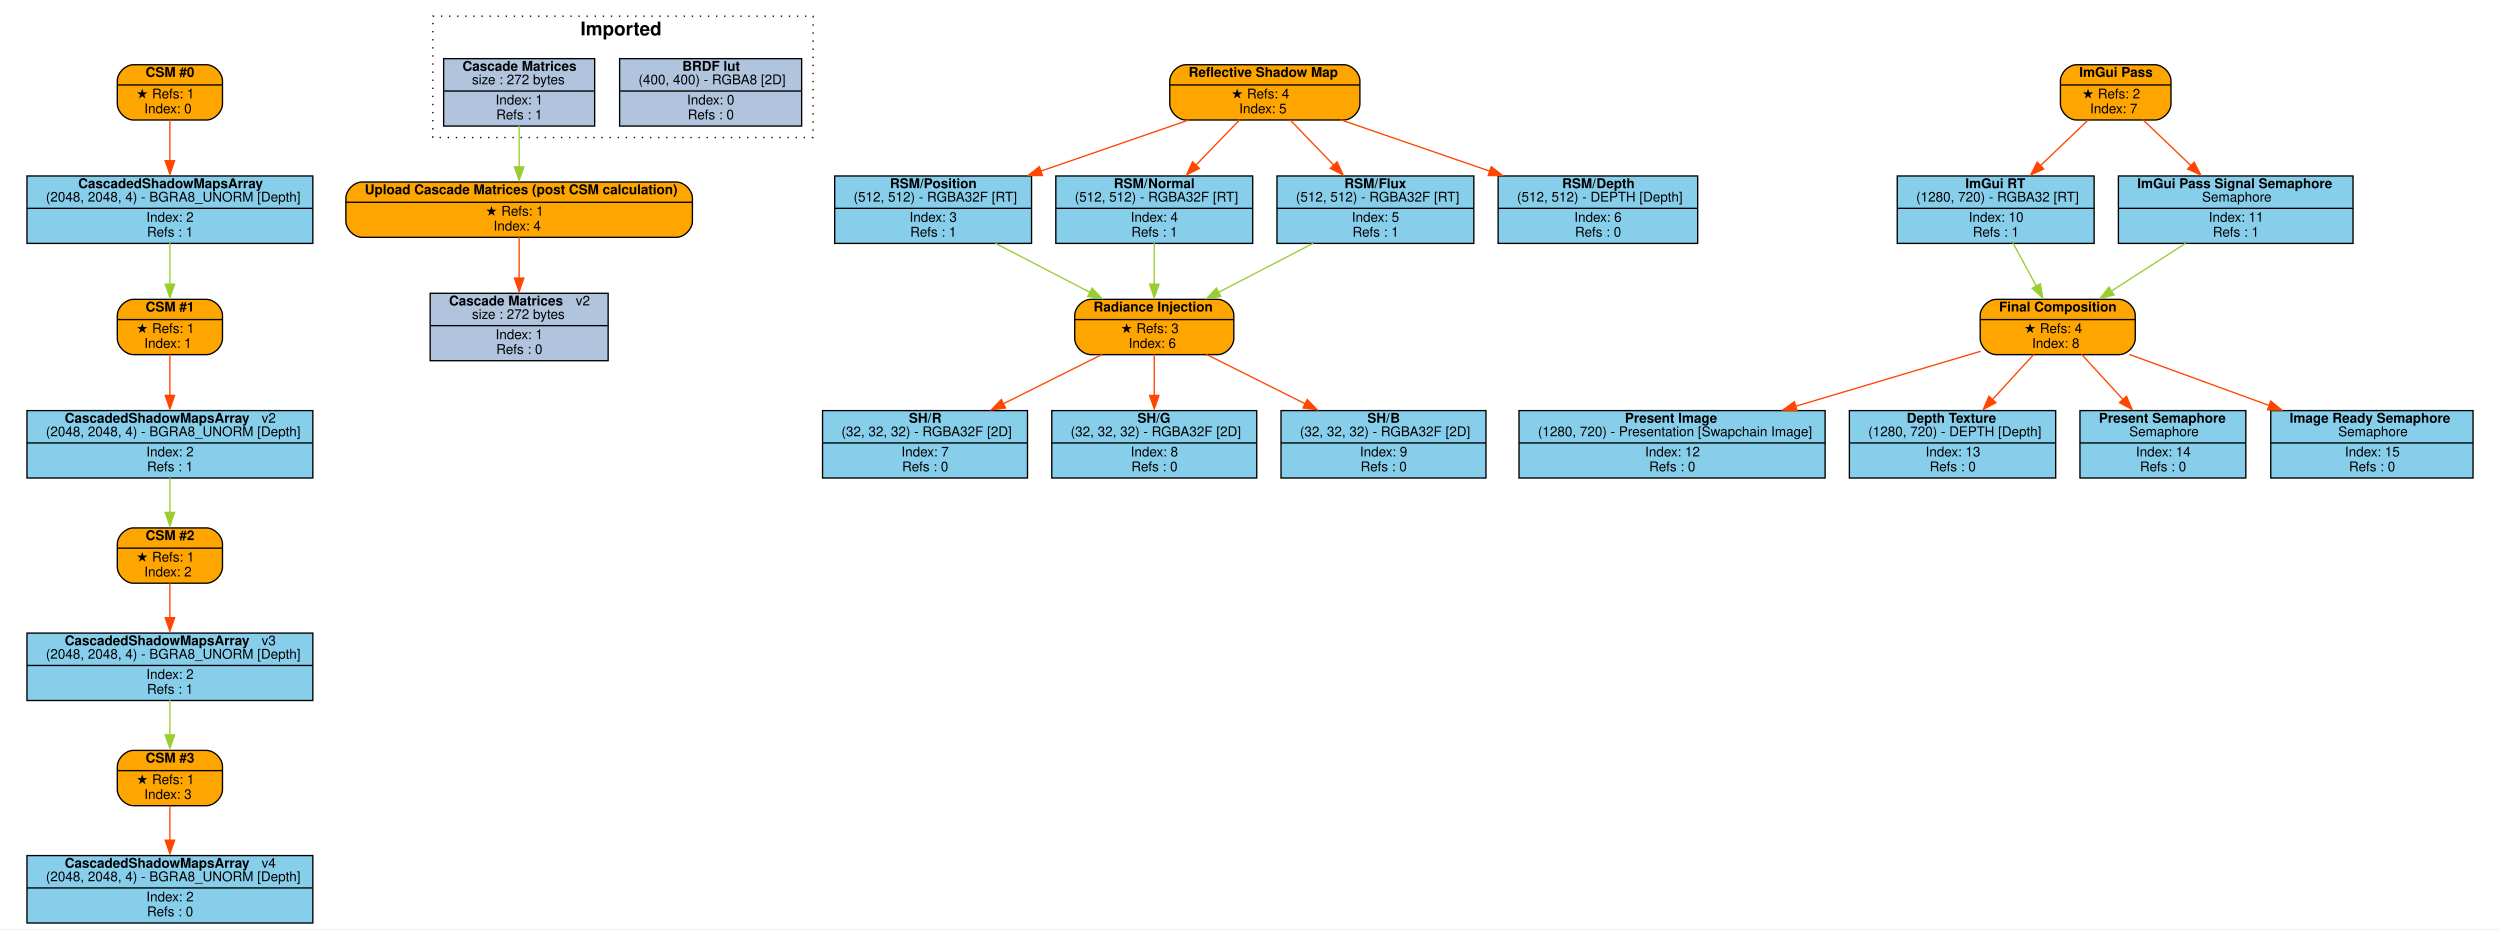
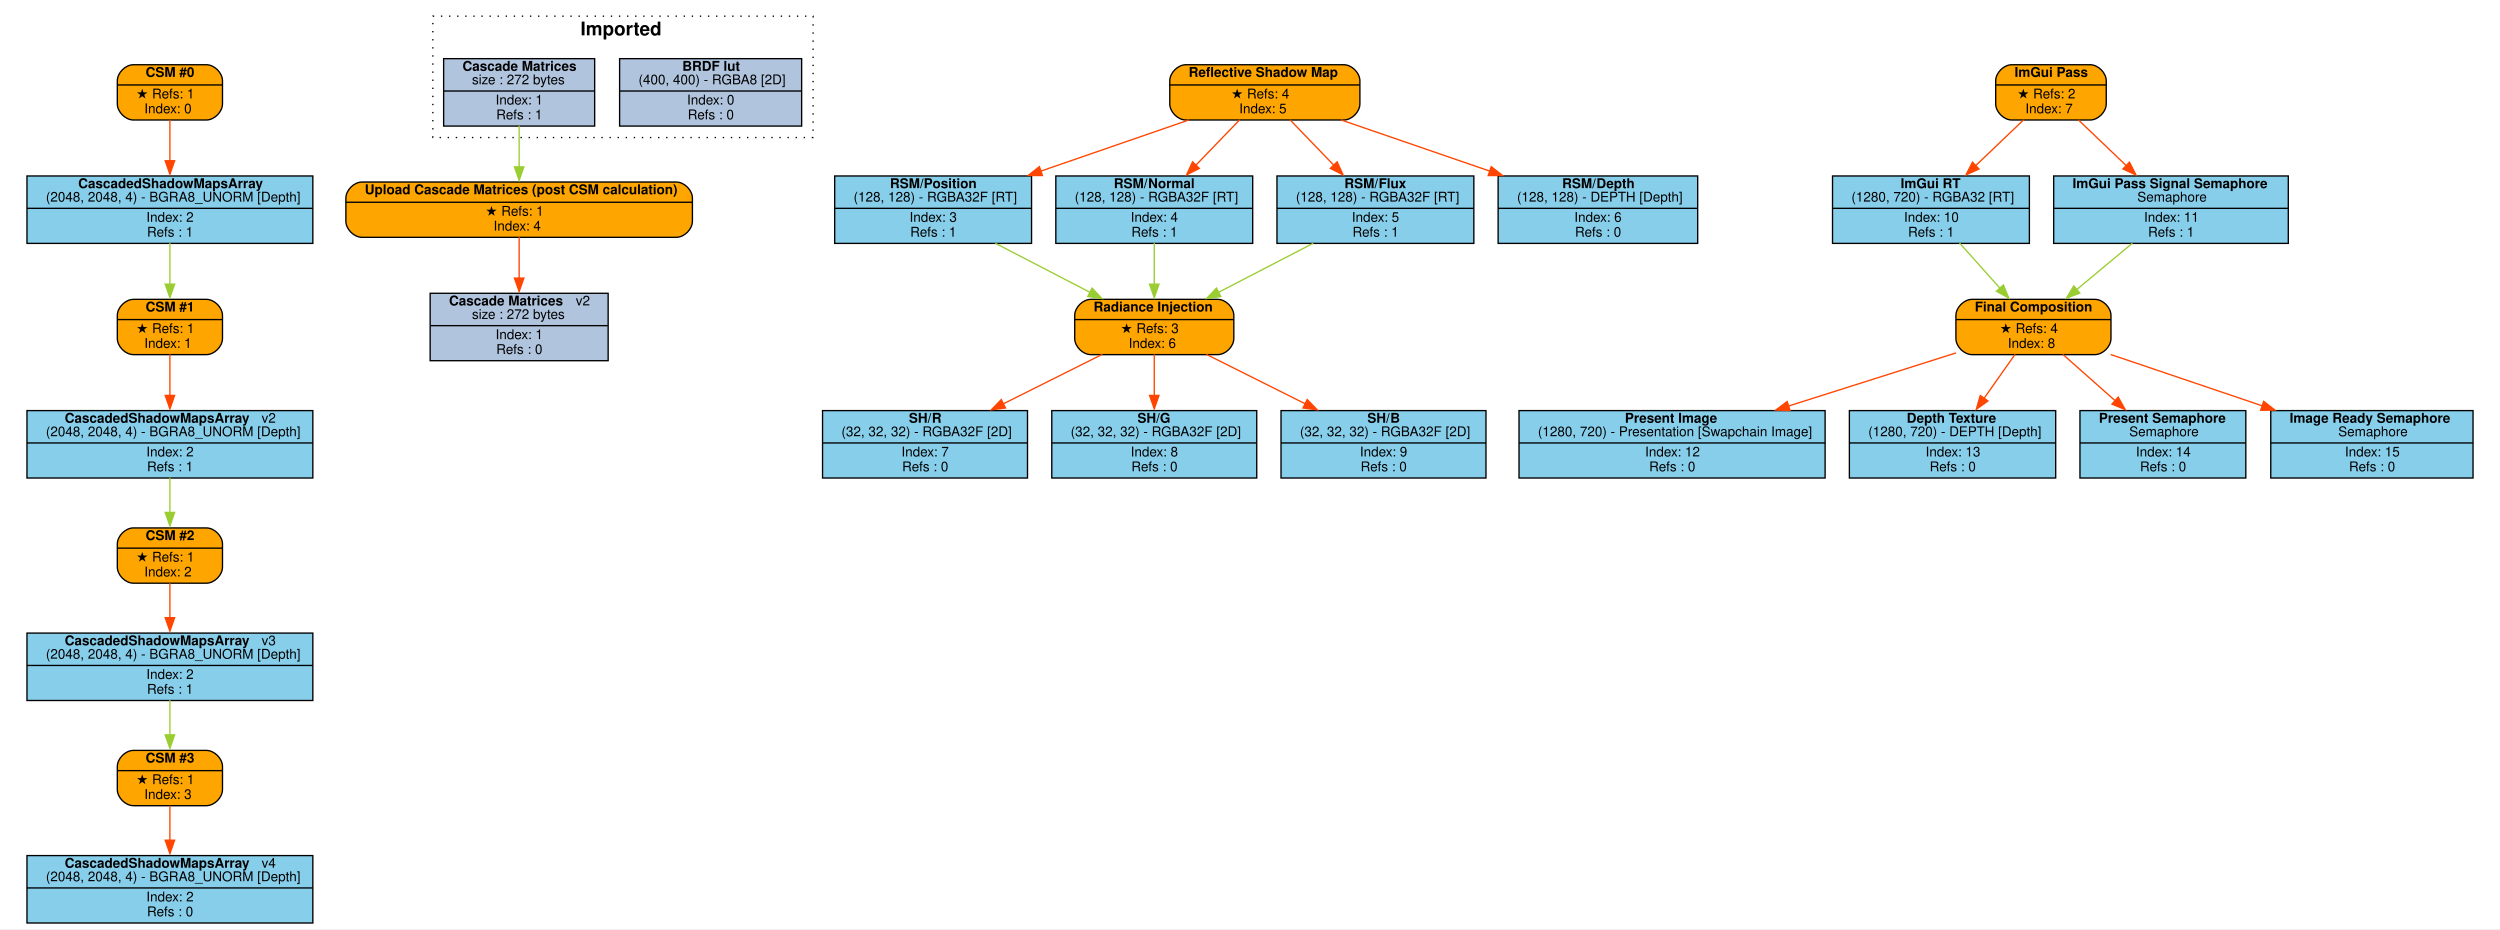
<svg xmlns="http://www.w3.org/2000/svg" width="1854pt" height="689pt" viewBox="0.00 0.00 1854.00 689.00">
  <g id="graph0" class="graph" transform="scale(1 1) rotate(0) translate(4 685)">
    <polygon fill="white" stroke="none" points="-4,4 -4,-685 1850,-685 1850,4 -4,4" />
+     <g id="clust32" class="cluster">
+ </g>
    <g id="clust34" class="cluster">
</g>
+     <g id="clust37" class="cluster">
+ </g>
    <g id="clust31" class="cluster">
</g>
    <g id="clust36" class="cluster">
</g>
    <g id="clust35" class="cluster">
</g>
-     <g id="clust32" class="cluster">
+     <g id="clust38" class="cluster">
+ </g>
+     <g id="clust30" class="cluster">
</g>
    <g id="clust33" class="cluster">
- </g>
-     <g id="clust38" class="cluster">
- </g>
-     <g id="clust37" class="cluster">
- </g>
-     <g id="clust30" class="cluster">
</g>
    <g id="clust39" class="cluster">
      <polygon fill="none" stroke="black" stroke-dasharray="1,5" points="317,-583 317,-673 599,-673 599,-583 317,-583" />
      <text text-anchor="start" x="422.5" y="-658.8" font-family="Helvetica,sans-Serif" font-size="14.00"> </text>
      <text text-anchor="start" x="426.5" y="-658.8" font-family="Helvetica,sans-Serif" font-weight="bold" font-size="14.00">Imported</text>
      <text text-anchor="start" x="489.5" y="-658.8" font-family="Helvetica,sans-Serif" font-size="14.00"> </text>
    </g>
    <g id="node1" class="node">
      <path fill="orange" stroke="black" d="M95,-596C95,-596 149,-596 149,-596 155,-596 161,-602 161,-608 161,-608 161,-625 161,-625 161,-631 155,-637 149,-637 149,-637 95,-637 95,-637 89,-637 83,-631 83,-625 83,-625 83,-608 83,-608 83,-602 89,-596 95,-596" />
      <text text-anchor="start" x="104" y="-628" font-family="Helvetica,sans-Serif" font-weight="bold" font-size="10.00">CSM #0</text>
      <polyline fill="none" stroke="black" points="83,-622 161,-622" />
      <text text-anchor="start" x="97" y="-612" font-family="Helvetica,sans-Serif" font-size="10.00">★ Refs: 1</text>
      <text text-anchor="start" x="103" y="-601" font-family="Helvetica,sans-Serif" font-size="10.00"> Index: 0</text>
    </g>
    <g id="node12" class="node">
      <polygon fill="skyblue" stroke="black" points="16,-504.5 16,-554.5 228,-554.5 228,-504.5 16,-504.5" />
      <text text-anchor="start" x="54" y="-545.5" font-family="Helvetica,sans-Serif" font-weight="bold" font-size="10.00">CascadedShadowMapsArray</text>
      <text text-anchor="start" x="30" y="-535.5" font-family="Helvetica,sans-Serif" font-size="10.00">(2048, 2048, 4) - BGRA8_UNORM [Depth]</text>
      <polyline fill="none" stroke="black" points="16,-530.5 228,-530.5" />
      <text text-anchor="start" x="104.5" y="-520.5" font-family="Helvetica,sans-Serif" font-size="10.00">Index: 2</text>
      <text text-anchor="start" x="105" y="-509.5" font-family="Helvetica,sans-Serif" font-size="10.00">Refs : 1</text>
    </g>
    <g id="edge1" class="edge">
      <path fill="none" stroke="orangered" d="M122,-596.21C122,-587.17 122,-576.11 122,-565.66" />
      <polygon fill="orangered" stroke="orangered" points="125.5,-565.78 122,-555.78 118.5,-565.78 125.5,-565.78" />
    </g>
    <g id="node2" class="node">
      <path fill="orange" stroke="black" d="M95,-422C95,-422 149,-422 149,-422 155,-422 161,-428 161,-434 161,-434 161,-451 161,-451 161,-457 155,-463 149,-463 149,-463 95,-463 95,-463 89,-463 83,-457 83,-451 83,-451 83,-434 83,-434 83,-428 89,-422 95,-422" />
      <text text-anchor="start" x="104" y="-454" font-family="Helvetica,sans-Serif" font-weight="bold" font-size="10.00">CSM #1</text>
      <polyline fill="none" stroke="black" points="83,-448 161,-448" />
      <text text-anchor="start" x="97" y="-438" font-family="Helvetica,sans-Serif" font-size="10.00">★ Refs: 1</text>
      <text text-anchor="start" x="103" y="-427" font-family="Helvetica,sans-Serif" font-size="10.00"> Index: 1</text>
    </g>
    <g id="node13" class="node">
      <polygon fill="skyblue" stroke="black" points="16,-330.5 16,-380.5 228,-380.5 228,-330.5 16,-330.5" />
      <text text-anchor="start" x="44" y="-371.5" font-family="Helvetica,sans-Serif" font-weight="bold" font-size="10.00">CascadedShadowMapsArray</text>
      <text text-anchor="start" x="180" y="-371.5" font-family="Helvetica,sans-Serif" font-size="10.00">   </text>
      <text text-anchor="start" x="190" y="-371.5" font-family="Helvetica,sans-Serif" font-size="10.00">v2</text>
      <text text-anchor="start" x="30" y="-361.5" font-family="Helvetica,sans-Serif" font-size="10.00">(2048, 2048, 4) - BGRA8_UNORM [Depth]</text>
      <polyline fill="none" stroke="black" points="16,-356.5 228,-356.5" />
      <text text-anchor="start" x="104.5" y="-346.5" font-family="Helvetica,sans-Serif" font-size="10.00">Index: 2</text>
      <text text-anchor="start" x="105" y="-335.5" font-family="Helvetica,sans-Serif" font-size="10.00">Refs : 1</text>
    </g>
    <g id="edge2" class="edge">
      <path fill="none" stroke="orangered" d="M122,-422.21C122,-413.17 122,-402.11 122,-391.66" />
      <polygon fill="orangered" stroke="orangered" points="125.5,-391.78 122,-381.78 118.5,-391.78 125.5,-391.78" />
    </g>
    <g id="node3" class="node">
      <path fill="orange" stroke="black" d="M95,-252.5C95,-252.5 149,-252.5 149,-252.5 155,-252.5 161,-258.5 161,-264.5 161,-264.5 161,-281.5 161,-281.5 161,-287.5 155,-293.5 149,-293.5 149,-293.5 95,-293.5 95,-293.5 89,-293.5 83,-287.5 83,-281.5 83,-281.5 83,-264.5 83,-264.5 83,-258.5 89,-252.5 95,-252.5" />
      <text text-anchor="start" x="104" y="-284.5" font-family="Helvetica,sans-Serif" font-weight="bold" font-size="10.00">CSM #2</text>
      <polyline fill="none" stroke="black" points="83,-278.5 161,-278.5" />
      <text text-anchor="start" x="97" y="-268.5" font-family="Helvetica,sans-Serif" font-size="10.00">★ Refs: 1</text>
      <text text-anchor="start" x="103" y="-257.5" font-family="Helvetica,sans-Serif" font-size="10.00"> Index: 2</text>
    </g>
    <g id="node14" class="node">
      <polygon fill="skyblue" stroke="black" points="16,-165.5 16,-215.5 228,-215.5 228,-165.5 16,-165.5" />
      <text text-anchor="start" x="44" y="-206.5" font-family="Helvetica,sans-Serif" font-weight="bold" font-size="10.00">CascadedShadowMapsArray</text>
      <text text-anchor="start" x="180" y="-206.5" font-family="Helvetica,sans-Serif" font-size="10.00">   </text>
      <text text-anchor="start" x="190" y="-206.5" font-family="Helvetica,sans-Serif" font-size="10.00">v3</text>
      <text text-anchor="start" x="30" y="-196.5" font-family="Helvetica,sans-Serif" font-size="10.00">(2048, 2048, 4) - BGRA8_UNORM [Depth]</text>
      <polyline fill="none" stroke="black" points="16,-191.5 228,-191.5" />
      <text text-anchor="start" x="104.5" y="-181.5" font-family="Helvetica,sans-Serif" font-size="10.00">Index: 2</text>
      <text text-anchor="start" x="105" y="-170.5" font-family="Helvetica,sans-Serif" font-size="10.00">Refs : 1</text>
    </g>
    <g id="edge3" class="edge">
      <path fill="none" stroke="orangered" d="M122,-252.51C122,-244.75 122,-235.56 122,-226.71" />
      <polygon fill="orangered" stroke="orangered" points="125.5,-226.92 122,-216.92 118.5,-226.92 125.5,-226.92" />
    </g>
    <g id="node4" class="node">
      <path fill="orange" stroke="black" d="M95,-87.5C95,-87.5 149,-87.5 149,-87.5 155,-87.5 161,-93.5 161,-99.5 161,-99.5 161,-116.5 161,-116.5 161,-122.5 155,-128.5 149,-128.5 149,-128.5 95,-128.5 95,-128.5 89,-128.5 83,-122.5 83,-116.5 83,-116.5 83,-99.5 83,-99.5 83,-93.5 89,-87.5 95,-87.5" />
      <text text-anchor="start" x="104" y="-119.5" font-family="Helvetica,sans-Serif" font-weight="bold" font-size="10.00">CSM #3</text>
      <polyline fill="none" stroke="black" points="83,-113.5 161,-113.5" />
      <text text-anchor="start" x="97" y="-103.5" font-family="Helvetica,sans-Serif" font-size="10.00">★ Refs: 1</text>
      <text text-anchor="start" x="103" y="-92.5" font-family="Helvetica,sans-Serif" font-size="10.00"> Index: 3</text>
    </g>
    <g id="node15" class="node">
      <polygon fill="skyblue" stroke="black" points="16,-0.5 16,-50.5 228,-50.5 228,-0.5 16,-0.5" />
      <text text-anchor="start" x="44" y="-41.5" font-family="Helvetica,sans-Serif" font-weight="bold" font-size="10.00">CascadedShadowMapsArray</text>
      <text text-anchor="start" x="180" y="-41.5" font-family="Helvetica,sans-Serif" font-size="10.00">   </text>
      <text text-anchor="start" x="190" y="-41.5" font-family="Helvetica,sans-Serif" font-size="10.00">v4</text>
      <text text-anchor="start" x="30" y="-31.5" font-family="Helvetica,sans-Serif" font-size="10.00">(2048, 2048, 4) - BGRA8_UNORM [Depth]</text>
      <polyline fill="none" stroke="black" points="16,-26.5 228,-26.5" />
      <text text-anchor="start" x="104.5" y="-16.5" font-family="Helvetica,sans-Serif" font-size="10.00">Index: 2</text>
      <text text-anchor="start" x="105" y="-5.5" font-family="Helvetica,sans-Serif" font-size="10.00">Refs : 0</text>
    </g>
    <g id="edge4" class="edge">
      <path fill="none" stroke="orangered" d="M122,-87.51C122,-79.75 122,-70.56 122,-61.71" />
      <polygon fill="orangered" stroke="orangered" points="125.5,-61.92 122,-51.92 118.5,-61.92 125.5,-61.92" />
    </g>
    <g id="node5" class="node">
      <path fill="orange" stroke="black" d="M264.5,-509C264.5,-509 497.5,-509 497.5,-509 503.5,-509 509.5,-515 509.5,-521 509.5,-521 509.5,-538 509.5,-538 509.5,-544 503.5,-550 497.5,-550 497.5,-550 264.5,-550 264.5,-550 258.5,-550 252.5,-544 252.5,-538 252.5,-538 252.5,-521 252.5,-521 252.5,-515 258.5,-509 264.5,-509" />
      <text text-anchor="start" x="266.5" y="-541" font-family="Helvetica,sans-Serif" font-weight="bold" font-size="10.00">Upload Cascade Matrices (post CSM calculation)</text>
      <polyline fill="none" stroke="black" points="252.5,-535 509.5,-535" />
      <text text-anchor="start" x="356" y="-525" font-family="Helvetica,sans-Serif" font-size="10.00">★ Refs: 1</text>
      <text text-anchor="start" x="362" y="-514" font-family="Helvetica,sans-Serif" font-size="10.00"> Index: 4</text>
    </g>
    <g id="node16" class="node">
      <polygon fill="lightsteelblue" stroke="black" points="315,-417.5 315,-467.5 447,-467.5 447,-417.5 315,-417.5" />
      <text text-anchor="start" x="329" y="-458.5" font-family="Helvetica,sans-Serif" font-weight="bold" font-size="10.00">Cascade Matrices</text>
      <text text-anchor="start" x="413" y="-458.5" font-family="Helvetica,sans-Serif" font-size="10.00">   </text>
      <text text-anchor="start" x="423" y="-458.5" font-family="Helvetica,sans-Serif" font-size="10.00">v2</text>
      <text text-anchor="start" x="346" y="-448.5" font-family="Helvetica,sans-Serif" font-size="10.00">size : 272 bytes</text>
      <polyline fill="none" stroke="black" points="315,-443.5 447,-443.5" />
      <text text-anchor="start" x="363.5" y="-433.5" font-family="Helvetica,sans-Serif" font-size="10.00">Index: 1</text>
      <text text-anchor="start" x="364" y="-422.5" font-family="Helvetica,sans-Serif" font-size="10.00">Refs : 0</text>
    </g>
    <g id="edge5" class="edge">
      <path fill="none" stroke="orangered" d="M381,-509.21C381,-500.17 381,-489.11 381,-478.66" />
      <polygon fill="orangered" stroke="orangered" points="384.5,-478.78 381,-468.78 377.5,-478.78 384.5,-478.78" />
    </g>
    <g id="node6" class="node">
      <path fill="orange" stroke="black" d="M875.5,-596C875.5,-596 992.5,-596 992.5,-596 998.5,-596 1004.5,-602 1004.5,-608 1004.5,-608 1004.5,-625 1004.5,-625 1004.5,-631 998.5,-637 992.5,-637 992.5,-637 875.5,-637 875.5,-637 869.5,-637 863.5,-631 863.5,-625 863.5,-625 863.5,-608 863.5,-608 863.5,-602 869.5,-596 875.5,-596" />
      <text text-anchor="start" x="877.5" y="-628" font-family="Helvetica,sans-Serif" font-weight="bold" font-size="10.00">Reflective Shadow Map</text>
      <polyline fill="none" stroke="black" points="863.5,-622 1004.5,-622" />
      <text text-anchor="start" x="909" y="-612" font-family="Helvetica,sans-Serif" font-size="10.00">★ Refs: 4</text>
      <text text-anchor="start" x="915" y="-601" font-family="Helvetica,sans-Serif" font-size="10.00"> Index: 5</text>
    </g>
    <g id="node17" class="node">
      <polygon fill="skyblue" stroke="black" points="615,-504.5 615,-554.5 761,-554.5 761,-504.5 615,-504.5" />
      <text text-anchor="start" x="656" y="-545.5" font-family="Helvetica,sans-Serif" font-weight="bold" font-size="10.00">RSM/Position</text>
-       <text text-anchor="start" x="629" y="-535.5" font-family="Helvetica,sans-Serif" font-size="10.00">(512, 512) - RGBA32F [RT]</text>
+       <text text-anchor="start" x="629" y="-535.5" font-family="Helvetica,sans-Serif" font-size="10.00">(128, 128) - RGBA32F [RT]</text>
      <polyline fill="none" stroke="black" points="615,-530.5 761,-530.5" />
      <text text-anchor="start" x="670.5" y="-520.5" font-family="Helvetica,sans-Serif" font-size="10.00">Index: 3</text>
      <text text-anchor="start" x="671" y="-509.5" font-family="Helvetica,sans-Serif" font-size="10.00">Refs : 1</text>
    </g>
    <g id="edge6" class="edge">
      <path fill="none" stroke="orangered" d="M877.87,-596.11C845.22,-584.82 803.53,-570.42 767.54,-557.98" />
      <polygon fill="orangered" stroke="orangered" points="769.09,-554.82 758.49,-554.86 766.8,-561.43 769.09,-554.82" />
    </g>
    <g id="node18" class="node">
      <polygon fill="skyblue" stroke="black" points="779,-504.5 779,-554.5 925,-554.5 925,-504.5 779,-504.5" />
      <text text-anchor="start" x="822" y="-545.5" font-family="Helvetica,sans-Serif" font-weight="bold" font-size="10.00">RSM/Normal</text>
-       <text text-anchor="start" x="793" y="-535.5" font-family="Helvetica,sans-Serif" font-size="10.00">(512, 512) - RGBA32F [RT]</text>
+       <text text-anchor="start" x="793" y="-535.5" font-family="Helvetica,sans-Serif" font-size="10.00">(128, 128) - RGBA32F [RT]</text>
      <polyline fill="none" stroke="black" points="779,-530.5 925,-530.5" />
      <text text-anchor="start" x="834.5" y="-520.5" font-family="Helvetica,sans-Serif" font-size="10.00">Index: 4</text>
      <text text-anchor="start" x="835" y="-509.5" font-family="Helvetica,sans-Serif" font-size="10.00">Refs : 1</text>
    </g>
    <g id="edge7" class="edge">
      <path fill="none" stroke="orangered" d="M915.39,-596.21C905.73,-586.2 893.69,-573.71 882.69,-562.32" />
      <polygon fill="orangered" stroke="orangered" points="885.44,-560.12 875.98,-555.35 880.4,-564.98 885.44,-560.12" />
    </g>
    <g id="node19" class="node">
      <polygon fill="skyblue" stroke="black" points="943,-504.5 943,-554.5 1089,-554.5 1089,-504.5 943,-504.5" />
      <text text-anchor="start" x="993" y="-545.5" font-family="Helvetica,sans-Serif" font-weight="bold" font-size="10.00">RSM/Flux</text>
-       <text text-anchor="start" x="957" y="-535.5" font-family="Helvetica,sans-Serif" font-size="10.00">(512, 512) - RGBA32F [RT]</text>
+       <text text-anchor="start" x="957" y="-535.5" font-family="Helvetica,sans-Serif" font-size="10.00">(128, 128) - RGBA32F [RT]</text>
      <polyline fill="none" stroke="black" points="943,-530.5 1089,-530.5" />
      <text text-anchor="start" x="998.5" y="-520.5" font-family="Helvetica,sans-Serif" font-size="10.00">Index: 5</text>
      <text text-anchor="start" x="999" y="-509.5" font-family="Helvetica,sans-Serif" font-size="10.00">Refs : 1</text>
    </g>
    <g id="edge8" class="edge">
      <path fill="none" stroke="orangered" d="M952.61,-596.21C962.27,-586.2 974.31,-573.71 985.31,-562.32" />
      <polygon fill="orangered" stroke="orangered" points="987.6,-564.98 992.02,-555.35 982.56,-560.12 987.6,-564.98" />
    </g>
    <g id="node20" class="node">
      <polygon fill="skyblue" stroke="black" points="1107,-504.5 1107,-554.5 1255,-554.5 1255,-504.5 1107,-504.5" />
      <text text-anchor="start" x="1154.5" y="-545.5" font-family="Helvetica,sans-Serif" font-weight="bold" font-size="10.00">RSM/Depth</text>
-       <text text-anchor="start" x="1121" y="-535.5" font-family="Helvetica,sans-Serif" font-size="10.00">(512, 512) - DEPTH [Depth]</text>
+       <text text-anchor="start" x="1121" y="-535.5" font-family="Helvetica,sans-Serif" font-size="10.00">(128, 128) - DEPTH [Depth]</text>
      <polyline fill="none" stroke="black" points="1107,-530.5 1255,-530.5" />
      <text text-anchor="start" x="1163.5" y="-520.5" font-family="Helvetica,sans-Serif" font-size="10.00">Index: 6</text>
      <text text-anchor="start" x="1164" y="-509.5" font-family="Helvetica,sans-Serif" font-size="10.00">Refs : 0</text>
    </g>
    <g id="edge9" class="edge">
      <path fill="none" stroke="orangered" d="M990.36,-596.11C1023.14,-584.82 1065,-570.42 1101.14,-557.98" />
      <polygon fill="orangered" stroke="orangered" points="1101.91,-561.42 1110.23,-554.86 1099.63,-554.8 1101.91,-561.42" />
    </g>
    <g id="node7" class="node">
      <path fill="orange" stroke="black" d="M805,-422C805,-422 899,-422 899,-422 905,-422 911,-428 911,-434 911,-434 911,-451 911,-451 911,-457 905,-463 899,-463 899,-463 805,-463 805,-463 799,-463 793,-457 793,-451 793,-451 793,-434 793,-434 793,-428 799,-422 805,-422" />
      <text text-anchor="start" x="807" y="-454" font-family="Helvetica,sans-Serif" font-weight="bold" font-size="10.00">Radiance Injection</text>
      <polyline fill="none" stroke="black" points="793,-448 911,-448" />
      <text text-anchor="start" x="827" y="-438" font-family="Helvetica,sans-Serif" font-size="10.00">★ Refs: 3</text>
      <text text-anchor="start" x="833" y="-427" font-family="Helvetica,sans-Serif" font-size="10.00"> Index: 6</text>
    </g>
    <g id="node21" class="node">
      <polygon fill="skyblue" stroke="black" points="606,-330.5 606,-380.5 758,-380.5 758,-330.5 606,-330.5" />
      <text text-anchor="start" x="670" y="-371.5" font-family="Helvetica,sans-Serif" font-weight="bold" font-size="10.00">SH/R</text>
      <text text-anchor="start" x="620" y="-361.5" font-family="Helvetica,sans-Serif" font-size="10.00">(32, 32, 32) - RGBA32F [2D]</text>
      <polyline fill="none" stroke="black" points="606,-356.5 758,-356.5" />
      <text text-anchor="start" x="664.5" y="-346.5" font-family="Helvetica,sans-Serif" font-size="10.00">Index: 7</text>
      <text text-anchor="start" x="665" y="-335.5" font-family="Helvetica,sans-Serif" font-size="10.00">Refs : 0</text>
    </g>
    <g id="edge10" class="edge">
      <path fill="none" stroke="orangered" d="M813.42,-422.21C791.74,-411.37 764.24,-397.62 740,-385.5" />
      <polygon fill="orangered" stroke="orangered" points="741.7,-382.44 731.19,-381.1 738.57,-388.7 741.7,-382.44" />
    </g>
    <g id="node22" class="node">
      <polygon fill="skyblue" stroke="black" points="776,-330.5 776,-380.5 928,-380.5 928,-330.5 776,-330.5" />
      <text text-anchor="start" x="839.5" y="-371.5" font-family="Helvetica,sans-Serif" font-weight="bold" font-size="10.00">SH/G</text>
      <text text-anchor="start" x="790" y="-361.5" font-family="Helvetica,sans-Serif" font-size="10.00">(32, 32, 32) - RGBA32F [2D]</text>
      <polyline fill="none" stroke="black" points="776,-356.5 928,-356.5" />
      <text text-anchor="start" x="834.5" y="-346.5" font-family="Helvetica,sans-Serif" font-size="10.00">Index: 8</text>
      <text text-anchor="start" x="835" y="-335.5" font-family="Helvetica,sans-Serif" font-size="10.00">Refs : 0</text>
    </g>
    <g id="edge11" class="edge">
      <path fill="none" stroke="orangered" d="M852,-422.21C852,-413.17 852,-402.11 852,-391.66" />
      <polygon fill="orangered" stroke="orangered" points="855.5,-391.78 852,-381.78 848.5,-391.78 855.5,-391.78" />
    </g>
    <g id="node23" class="node">
      <polygon fill="skyblue" stroke="black" points="946,-330.5 946,-380.5 1098,-380.5 1098,-330.5 946,-330.5" />
      <text text-anchor="start" x="1010" y="-371.5" font-family="Helvetica,sans-Serif" font-weight="bold" font-size="10.00">SH/B</text>
      <text text-anchor="start" x="960" y="-361.5" font-family="Helvetica,sans-Serif" font-size="10.00">(32, 32, 32) - RGBA32F [2D]</text>
      <polyline fill="none" stroke="black" points="946,-356.5 1098,-356.5" />
      <text text-anchor="start" x="1004.5" y="-346.5" font-family="Helvetica,sans-Serif" font-size="10.00">Index: 9</text>
      <text text-anchor="start" x="1005" y="-335.5" font-family="Helvetica,sans-Serif" font-size="10.00">Refs : 0</text>
    </g>
    <g id="edge12" class="edge">
      <path fill="none" stroke="orangered" d="M890.58,-422.21C912.26,-411.37 939.76,-397.62 964,-385.5" />
      <polygon fill="orangered" stroke="orangered" points="965.43,-388.7 972.81,-381.1 962.3,-382.44 965.43,-388.7" />
    </g>
    <g id="node8" class="node">
-       <path fill="orange" stroke="black" d="M1536,-596C1536,-596 1594,-596 1594,-596 1600,-596 1606,-602 1606,-608 1606,-608 1606,-625 1606,-625 1606,-631 1600,-637 1594,-637 1594,-637 1536,-637 1536,-637 1530,-637 1524,-631 1524,-625 1524,-625 1524,-608 1524,-608 1524,-602 1530,-596 1536,-596" />
-       <text text-anchor="start" x="1538" y="-628" font-family="Helvetica,sans-Serif" font-weight="bold" font-size="10.00">ImGui Pass</text>
-       <polyline fill="none" stroke="black" points="1524,-622 1606,-622" />
-       <text text-anchor="start" x="1540" y="-612" font-family="Helvetica,sans-Serif" font-size="10.00">★ Refs: 2</text>
-       <text text-anchor="start" x="1546" y="-601" font-family="Helvetica,sans-Serif" font-size="10.00"> Index: 7</text>
+       <path fill="orange" stroke="black" d="M1488,-596C1488,-596 1546,-596 1546,-596 1552,-596 1558,-602 1558,-608 1558,-608 1558,-625 1558,-625 1558,-631 1552,-637 1546,-637 1546,-637 1488,-637 1488,-637 1482,-637 1476,-631 1476,-625 1476,-625 1476,-608 1476,-608 1476,-602 1482,-596 1488,-596" />
+       <text text-anchor="start" x="1490" y="-628" font-family="Helvetica,sans-Serif" font-weight="bold" font-size="10.00">ImGui Pass</text>
+       <polyline fill="none" stroke="black" points="1476,-622 1558,-622" />
+       <text text-anchor="start" x="1492" y="-612" font-family="Helvetica,sans-Serif" font-size="10.00">★ Refs: 2</text>
+       <text text-anchor="start" x="1498" y="-601" font-family="Helvetica,sans-Serif" font-size="10.00"> Index: 7</text>
    </g>
    <g id="node24" class="node">
-       <polygon fill="skyblue" stroke="black" points="1403,-504.5 1403,-554.5 1549,-554.5 1549,-504.5 1403,-504.5" />
-       <text text-anchor="start" x="1453.5" y="-545.5" font-family="Helvetica,sans-Serif" font-weight="bold" font-size="10.00">ImGui RT</text>
-       <text text-anchor="start" x="1417" y="-535.5" font-family="Helvetica,sans-Serif" font-size="10.00">(1280, 720) - RGBA32 [RT]</text>
-       <polyline fill="none" stroke="black" points="1403,-530.5 1549,-530.5" />
-       <text text-anchor="start" x="1456" y="-520.5" font-family="Helvetica,sans-Serif" font-size="10.00">Index: 10</text>
-       <text text-anchor="start" x="1459" y="-509.5" font-family="Helvetica,sans-Serif" font-size="10.00">Refs : 1</text>
+       <polygon fill="skyblue" stroke="black" points="1355,-504.5 1355,-554.5 1501,-554.5 1501,-504.5 1355,-504.5" />
+       <text text-anchor="start" x="1405.5" y="-545.5" font-family="Helvetica,sans-Serif" font-weight="bold" font-size="10.00">ImGui RT</text>
+       <text text-anchor="start" x="1369" y="-535.5" font-family="Helvetica,sans-Serif" font-size="10.00">(1280, 720) - RGBA32 [RT]</text>
+       <polyline fill="none" stroke="black" points="1355,-530.5 1501,-530.5" />
+       <text text-anchor="start" x="1408" y="-520.5" font-family="Helvetica,sans-Serif" font-size="10.00">Index: 10</text>
+       <text text-anchor="start" x="1411" y="-509.5" font-family="Helvetica,sans-Serif" font-size="10.00">Refs : 1</text>
    </g>
    <g id="edge13" class="edge">
-       <path fill="none" stroke="orangered" d="M1544.8,-596.21C1534.22,-586.1 1520.99,-573.47 1508.97,-561.98" />
-       <polygon fill="orangered" stroke="orangered" points="1511.63,-559.68 1501.98,-555.31 1506.79,-564.75 1511.63,-559.68" />
+       <path fill="none" stroke="orangered" d="M1496.8,-596.21C1486.22,-586.1 1472.99,-573.47 1460.97,-561.98" />
+       <polygon fill="orangered" stroke="orangered" points="1463.63,-559.68 1453.98,-555.31 1458.79,-564.75 1463.63,-559.68" />
    </g>
    <g id="node25" class="node">
-       <polygon fill="skyblue" stroke="black" points="1567,-504.5 1567,-554.5 1741,-554.5 1741,-504.5 1567,-504.5" />
-       <text text-anchor="start" x="1581" y="-545.5" font-family="Helvetica,sans-Serif" font-weight="bold" font-size="10.00">ImGui Pass Signal Semaphore</text>
-       <text text-anchor="start" x="1629" y="-535.5" font-family="Helvetica,sans-Serif" font-size="10.00">Semaphore</text>
-       <polyline fill="none" stroke="black" points="1567,-530.5 1741,-530.5" />
-       <text text-anchor="start" x="1634" y="-520.5" font-family="Helvetica,sans-Serif" font-size="10.00">Index: 11</text>
-       <text text-anchor="start" x="1637" y="-509.5" font-family="Helvetica,sans-Serif" font-size="10.00">Refs : 1</text>
+       <polygon fill="skyblue" stroke="black" points="1519,-504.5 1519,-554.5 1693,-554.5 1693,-504.5 1519,-504.5" />
+       <text text-anchor="start" x="1533" y="-545.5" font-family="Helvetica,sans-Serif" font-weight="bold" font-size="10.00">ImGui Pass Signal Semaphore</text>
+       <text text-anchor="start" x="1581" y="-535.5" font-family="Helvetica,sans-Serif" font-size="10.00">Semaphore</text>
+       <polyline fill="none" stroke="black" points="1519,-530.5 1693,-530.5" />
+       <text text-anchor="start" x="1586" y="-520.5" font-family="Helvetica,sans-Serif" font-size="10.00">Index: 11</text>
+       <text text-anchor="start" x="1589" y="-509.5" font-family="Helvetica,sans-Serif" font-size="10.00">Refs : 1</text>
    </g>
    <g id="edge14" class="edge">
-       <path fill="none" stroke="orangered" d="M1585.2,-596.21C1595.78,-586.1 1609.01,-573.47 1621.03,-561.98" />
-       <polygon fill="orangered" stroke="orangered" points="1623.21,-564.75 1628.02,-555.31 1618.37,-559.68 1623.21,-564.75" />
+       <path fill="none" stroke="orangered" d="M1537.2,-596.21C1547.78,-586.1 1561.01,-573.47 1573.03,-561.98" />
+       <polygon fill="orangered" stroke="orangered" points="1575.21,-564.75 1580.02,-555.31 1570.37,-559.68 1575.21,-564.75" />
    </g>
    <g id="node9" class="node">
-       <path fill="orange" stroke="black" d="M1476.5,-422C1476.5,-422 1567.5,-422 1567.5,-422 1573.5,-422 1579.5,-428 1579.5,-434 1579.5,-434 1579.5,-451 1579.5,-451 1579.5,-457 1573.5,-463 1567.5,-463 1567.5,-463 1476.5,-463 1476.5,-463 1470.5,-463 1464.5,-457 1464.5,-451 1464.5,-451 1464.5,-434 1464.5,-434 1464.5,-428 1470.5,-422 1476.5,-422" />
-       <text text-anchor="start" x="1478.5" y="-454" font-family="Helvetica,sans-Serif" font-weight="bold" font-size="10.00">Final Composition</text>
-       <polyline fill="none" stroke="black" points="1464.5,-448 1579.5,-448" />
-       <text text-anchor="start" x="1497" y="-438" font-family="Helvetica,sans-Serif" font-size="10.00">★ Refs: 4</text>
-       <text text-anchor="start" x="1503" y="-427" font-family="Helvetica,sans-Serif" font-size="10.00"> Index: 8</text>
+       <path fill="orange" stroke="black" d="M1458.5,-422C1458.5,-422 1549.5,-422 1549.5,-422 1555.5,-422 1561.5,-428 1561.5,-434 1561.5,-434 1561.5,-451 1561.5,-451 1561.5,-457 1555.5,-463 1549.5,-463 1549.5,-463 1458.5,-463 1458.5,-463 1452.5,-463 1446.5,-457 1446.5,-451 1446.5,-451 1446.5,-434 1446.5,-434 1446.5,-428 1452.5,-422 1458.5,-422" />
+       <text text-anchor="start" x="1460.5" y="-454" font-family="Helvetica,sans-Serif" font-weight="bold" font-size="10.00">Final Composition</text>
+       <polyline fill="none" stroke="black" points="1446.5,-448 1561.5,-448" />
+       <text text-anchor="start" x="1479" y="-438" font-family="Helvetica,sans-Serif" font-size="10.00">★ Refs: 4</text>
+       <text text-anchor="start" x="1485" y="-427" font-family="Helvetica,sans-Serif" font-size="10.00"> Index: 8</text>
    </g>
    <g id="node26" class="node">
      <polygon fill="skyblue" stroke="black" points="1122.5,-330.5 1122.5,-380.5 1349.5,-380.5 1349.5,-330.5 1122.5,-330.5" />
      <text text-anchor="start" x="1201" y="-371.5" font-family="Helvetica,sans-Serif" font-weight="bold" font-size="10.00">Present Image</text>
      <text text-anchor="start" x="1136.5" y="-361.5" font-family="Helvetica,sans-Serif" font-size="10.00">(1280, 720) - Presentation [Swapchain Image]</text>
      <polyline fill="none" stroke="black" points="1122.5,-356.5 1349.5,-356.5" />
      <text text-anchor="start" x="1216" y="-346.5" font-family="Helvetica,sans-Serif" font-size="10.00">Index: 12</text>
      <text text-anchor="start" x="1219" y="-335.5" font-family="Helvetica,sans-Serif" font-size="10.00">Refs : 0</text>
    </g>
    <g id="edge15" class="edge">
-       <path fill="none" stroke="orangered" d="M1464.81,-424.5C1425.58,-412.84 1372.68,-397.12 1327.62,-383.73" />
-       <polygon fill="orangered" stroke="orangered" points="1328.68,-380.39 1318.1,-380.9 1326.69,-387.1 1328.68,-380.39" />
+       <path fill="none" stroke="orangered" d="M1446.51,-423.27C1410.29,-411.78 1362.87,-396.74 1322.2,-383.84" />
+       <polygon fill="orangered" stroke="orangered" points="1323.51,-380.58 1312.92,-380.89 1321.39,-387.25 1323.51,-380.58" />
    </g>
    <g id="node27" class="node">
      <polygon fill="skyblue" stroke="black" points="1367.5,-330.5 1367.5,-380.5 1520.5,-380.5 1520.5,-330.5 1367.5,-330.5" />
      <text text-anchor="start" x="1410" y="-371.5" font-family="Helvetica,sans-Serif" font-weight="bold" font-size="10.00">Depth Texture</text>
      <text text-anchor="start" x="1381.5" y="-361.5" font-family="Helvetica,sans-Serif" font-size="10.00">(1280, 720) - DEPTH [Depth]</text>
      <polyline fill="none" stroke="black" points="1367.5,-356.5 1520.5,-356.5" />
      <text text-anchor="start" x="1424" y="-346.5" font-family="Helvetica,sans-Serif" font-size="10.00">Index: 13</text>
      <text text-anchor="start" x="1427" y="-335.5" font-family="Helvetica,sans-Serif" font-size="10.00">Refs : 0</text>
    </g>
    <g id="edge16" class="edge">
-       <path fill="none" stroke="orangered" d="M1504.3,-422.21C1495.2,-412.3 1483.87,-399.95 1473.5,-388.65" />
-       <polygon fill="orangered" stroke="orangered" points="1476.17,-386.38 1466.83,-381.38 1471.01,-391.11 1476.17,-386.38" />
+       <path fill="none" stroke="orangered" d="M1490.39,-422.21C1483.59,-412.59 1475.18,-400.68 1467.4,-389.65" />
+       <polygon fill="orangered" stroke="orangered" points="1470.27,-387.65 1461.65,-381.5 1464.55,-391.69 1470.27,-387.65" />
    </g>
    <g id="node28" class="node">
      <polygon fill="skyblue" stroke="black" points="1538.5,-330.5 1538.5,-380.5 1661.5,-380.5 1661.5,-330.5 1538.5,-330.5" />
      <text text-anchor="start" x="1552.5" y="-371.5" font-family="Helvetica,sans-Serif" font-weight="bold" font-size="10.00">Present Semaphore</text>
      <text text-anchor="start" x="1575" y="-361.5" font-family="Helvetica,sans-Serif" font-size="10.00">Semaphore</text>
      <polyline fill="none" stroke="black" points="1538.5,-356.5 1661.5,-356.5" />
      <text text-anchor="start" x="1580" y="-346.5" font-family="Helvetica,sans-Serif" font-size="10.00">Index: 14</text>
      <text text-anchor="start" x="1583" y="-335.5" font-family="Helvetica,sans-Serif" font-size="10.00">Refs : 0</text>
    </g>
    <g id="edge17" class="edge">
-       <path fill="none" stroke="orangered" d="M1539.7,-422.21C1548.8,-412.3 1560.13,-399.95 1570.5,-388.65" />
-       <polygon fill="orangered" stroke="orangered" points="1572.99,-391.11 1577.17,-381.38 1567.83,-386.38 1572.99,-391.11" />
+       <path fill="none" stroke="orangered" d="M1525.78,-422.21C1537.31,-412.01 1551.75,-399.22 1564.81,-387.65" />
+       <polygon fill="orangered" stroke="orangered" points="1566.86,-390.52 1572.03,-381.27 1562.22,-385.28 1566.86,-390.52" />
    </g>
    <g id="node29" class="node">
      <polygon fill="skyblue" stroke="black" points="1680,-330.5 1680,-380.5 1830,-380.5 1830,-330.5 1680,-330.5" />
      <text text-anchor="start" x="1694" y="-371.5" font-family="Helvetica,sans-Serif" font-weight="bold" font-size="10.00">Image Ready Semaphore</text>
      <text text-anchor="start" x="1730" y="-361.5" font-family="Helvetica,sans-Serif" font-size="10.00">Semaphore</text>
      <polyline fill="none" stroke="black" points="1680,-356.5 1830,-356.5" />
      <text text-anchor="start" x="1735" y="-346.5" font-family="Helvetica,sans-Serif" font-size="10.00">Index: 15</text>
      <text text-anchor="start" x="1738" y="-335.5" font-family="Helvetica,sans-Serif" font-size="10.00">Refs : 0</text>
    </g>
    <g id="edge18" class="edge">
-       <path fill="none" stroke="orangered" d="M1575.16,-422.11C1605.83,-410.92 1644.9,-396.67 1678.78,-384.3" />
-       <polygon fill="orangered" stroke="orangered" points="1679.97,-387.6 1688.17,-380.88 1677.57,-381.02 1679.97,-387.6" />
+       <path fill="none" stroke="orangered" d="M1561.27,-422.11C1594.59,-410.82 1637.12,-396.42 1673.84,-383.98" />
+       <polygon fill="orangered" stroke="orangered" points="1674.75,-387.37 1683.1,-380.85 1672.51,-380.74 1674.75,-387.37" />
    </g>
    <g id="node10" class="node">
      <polygon fill="lightsteelblue" stroke="black" points="455.5,-591.5 455.5,-641.5 590.5,-641.5 590.5,-591.5 455.5,-591.5" />
      <text text-anchor="start" x="502" y="-632.5" font-family="Helvetica,sans-Serif" font-weight="bold" font-size="10.00">BRDF lut</text>
      <text text-anchor="start" x="469.5" y="-622.5" font-family="Helvetica,sans-Serif" font-size="10.00">(400, 400) - RGBA8 [2D]</text>
      <polyline fill="none" stroke="black" points="455.5,-617.5 590.5,-617.5" />
      <text text-anchor="start" x="505.5" y="-607.5" font-family="Helvetica,sans-Serif" font-size="10.00">Index: 0</text>
      <text text-anchor="start" x="506" y="-596.5" font-family="Helvetica,sans-Serif" font-size="10.00">Refs : 0</text>
    </g>
    <g id="node11" class="node">
      <polygon fill="lightsteelblue" stroke="black" points="325,-591.5 325,-641.5 437,-641.5 437,-591.5 325,-591.5" />
      <text text-anchor="start" x="339" y="-632.5" font-family="Helvetica,sans-Serif" font-weight="bold" font-size="10.00">Cascade Matrices</text>
      <text text-anchor="start" x="346" y="-622.5" font-family="Helvetica,sans-Serif" font-size="10.00">size : 272 bytes</text>
      <polyline fill="none" stroke="black" points="325,-617.5 437,-617.5" />
      <text text-anchor="start" x="363.5" y="-607.5" font-family="Helvetica,sans-Serif" font-size="10.00">Index: 1</text>
      <text text-anchor="start" x="364" y="-596.5" font-family="Helvetica,sans-Serif" font-size="10.00">Refs : 1</text>
    </g>
    <g id="edge19" class="edge">
      <path fill="none" stroke="#9acd32" d="M381,-591.82C381,-582.29 381,-571.17 381,-561.04" />
      <polygon fill="#9acd32" stroke="#9acd32" points="384.5,-561.27 381,-551.27 377.5,-561.27 384.5,-561.27" />
    </g>
    <g id="edge20" class="edge">
      <path fill="none" stroke="#9acd32" d="M122,-504.82C122,-495.29 122,-484.17 122,-474.04" />
      <polygon fill="#9acd32" stroke="#9acd32" points="125.5,-474.27 122,-464.27 118.5,-474.27 125.5,-474.27" />
    </g>
    <g id="edge21" class="edge">
      <path fill="none" stroke="#9acd32" d="M122,-330.78C122,-322.62 122,-313.36 122,-304.72" />
      <polygon fill="#9acd32" stroke="#9acd32" points="125.5,-305 122,-295 118.5,-305 125.5,-305" />
    </g>
    <g id="edge22" class="edge">
      <path fill="none" stroke="#9acd32" d="M122,-165.78C122,-157.62 122,-148.36 122,-139.72" />
      <polygon fill="#9acd32" stroke="#9acd32" points="125.5,-140 122,-130 118.5,-140 125.5,-140" />
    </g>
    <g id="edge23" class="edge">
      <path fill="none" stroke="#9acd32" d="M734.12,-504.6C756.04,-493.24 782.22,-479.67 804.33,-468.21" />
      <polygon fill="#9acd32" stroke="#9acd32" points="805.89,-471.34 813.16,-463.63 802.67,-465.13 805.89,-471.34" />
    </g>
    <g id="edge24" class="edge">
      <path fill="none" stroke="#9acd32" d="M852,-504.82C852,-495.29 852,-484.17 852,-474.04" />
      <polygon fill="#9acd32" stroke="#9acd32" points="855.5,-474.27 852,-464.27 848.5,-474.27 855.5,-474.27" />
    </g>
    <g id="edge25" class="edge">
      <path fill="none" stroke="#9acd32" d="M969.88,-504.6C947.96,-493.24 921.78,-479.67 899.67,-468.21" />
      <polygon fill="#9acd32" stroke="#9acd32" points="901.33,-465.13 890.84,-463.63 898.11,-471.34 901.33,-465.13" />
    </g>
    <g id="edge26" class="edge">
-       <path fill="none" stroke="#9acd32" d="M1488.81,-504.82C1494.2,-494.88 1500.51,-483.2 1506.18,-472.73" />
-       <polygon fill="#9acd32" stroke="#9acd32" points="1509.18,-474.55 1510.86,-464.09 1503.02,-471.22 1509.18,-474.55" />
+       <path fill="none" stroke="#9acd32" d="M1449.17,-504.82C1458.53,-494.36 1469.59,-481.98 1479.32,-471.1" />
+       <polygon fill="#9acd32" stroke="#9acd32" points="1481.71,-473.68 1485.77,-463.89 1476.5,-469.01 1481.71,-473.68" />
    </g>
    <g id="edge27" class="edge">
-       <path fill="none" stroke="#9acd32" d="M1616.88,-504.6C1599.64,-493.49 1579.12,-480.28 1561.58,-468.99" />
-       <polygon fill="#9acd32" stroke="#9acd32" points="1563.76,-466.23 1553.46,-463.76 1559.97,-472.11 1563.76,-466.23" />
+       <path fill="none" stroke="#9acd32" d="M1577.32,-504.6C1564.49,-493.9 1549.31,-481.26 1536.1,-470.25" />
+       <polygon fill="#9acd32" stroke="#9acd32" points="1538.41,-467.62 1528.49,-463.9 1533.93,-473 1538.41,-467.62" />
    </g>
  </g>
</svg>
